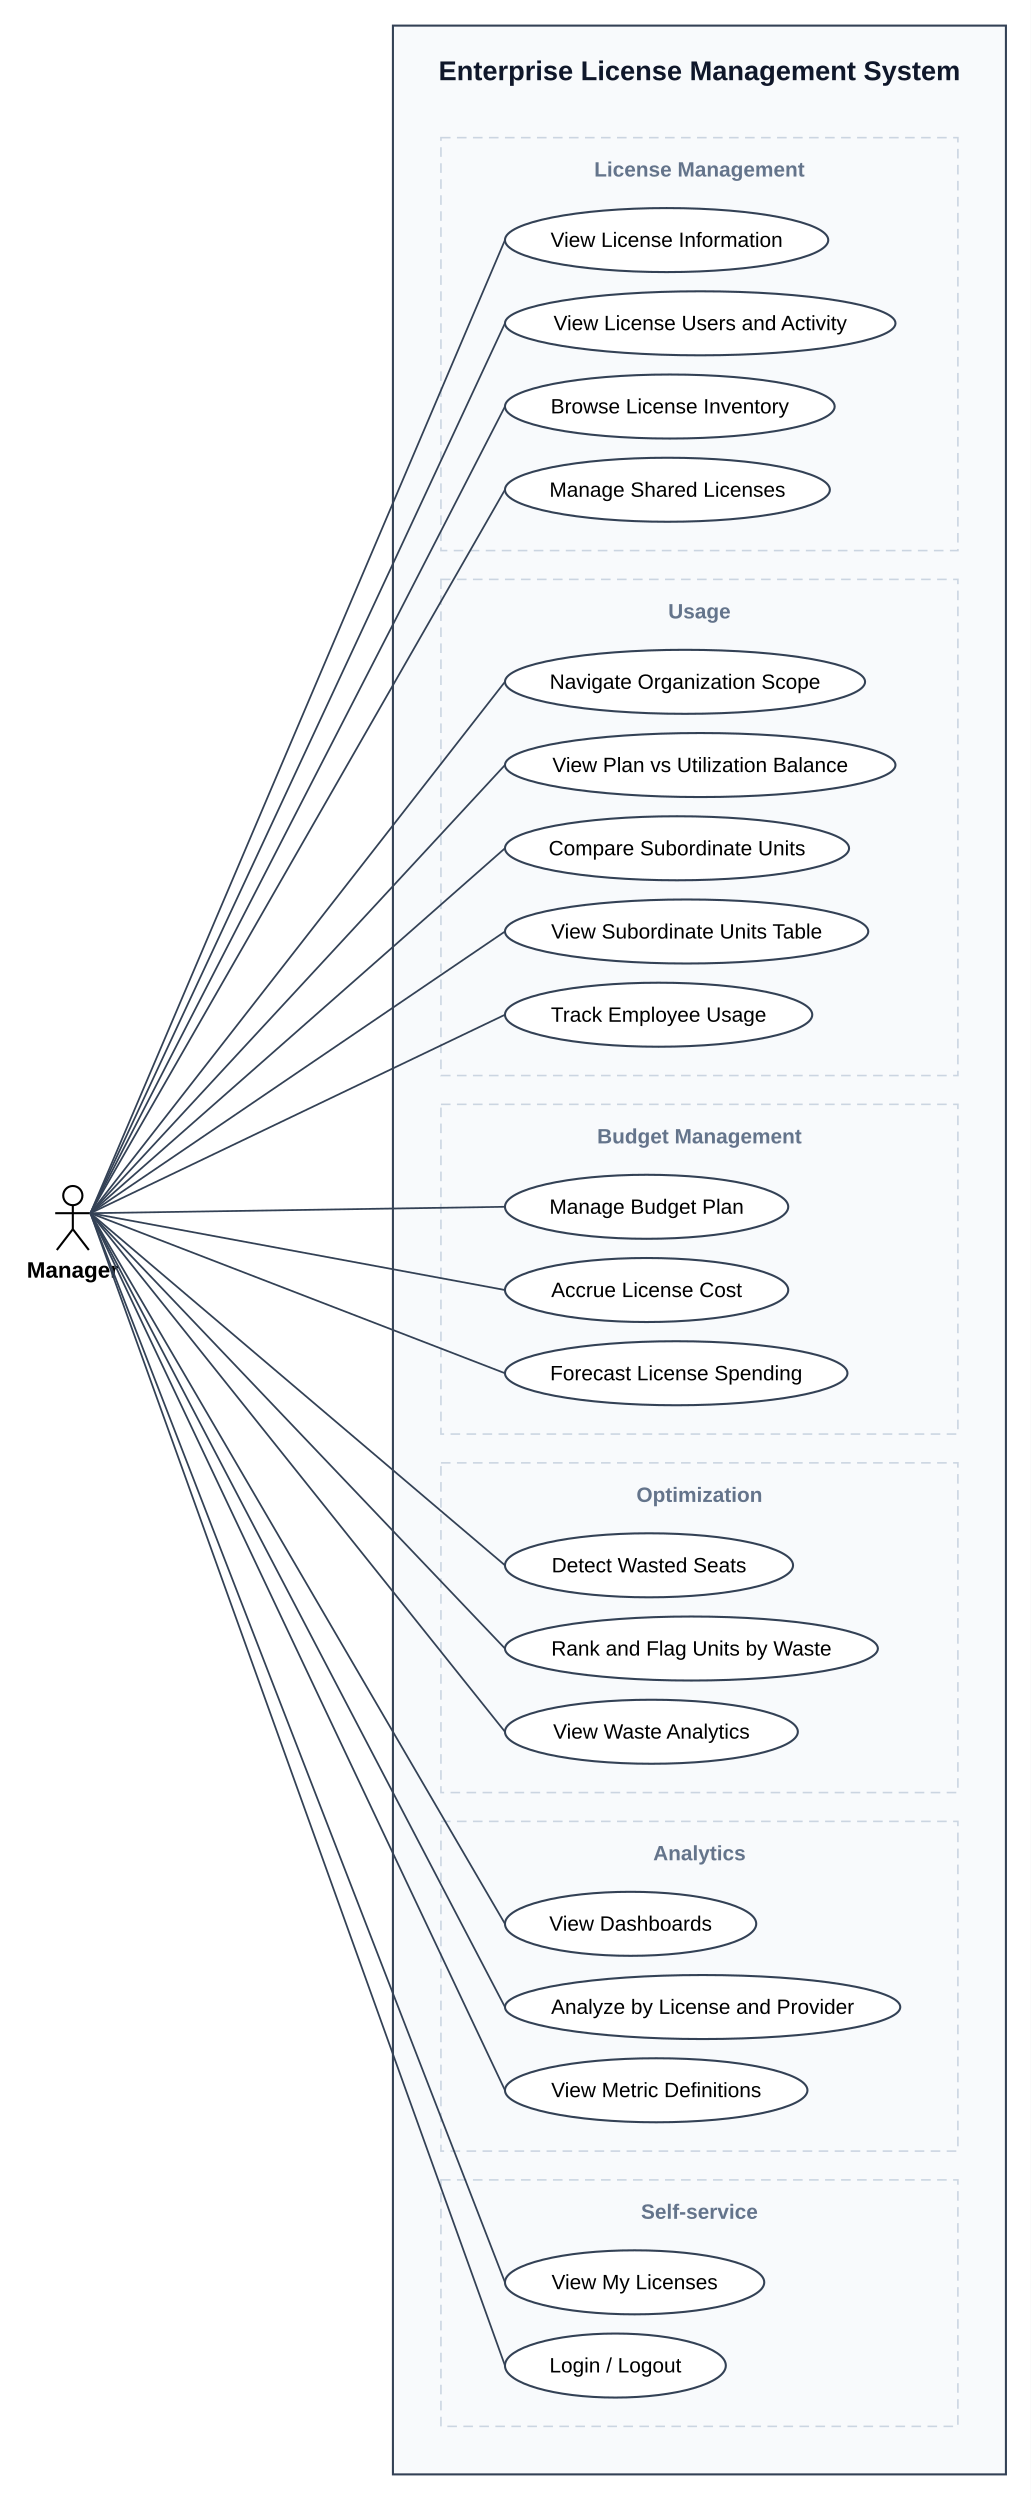
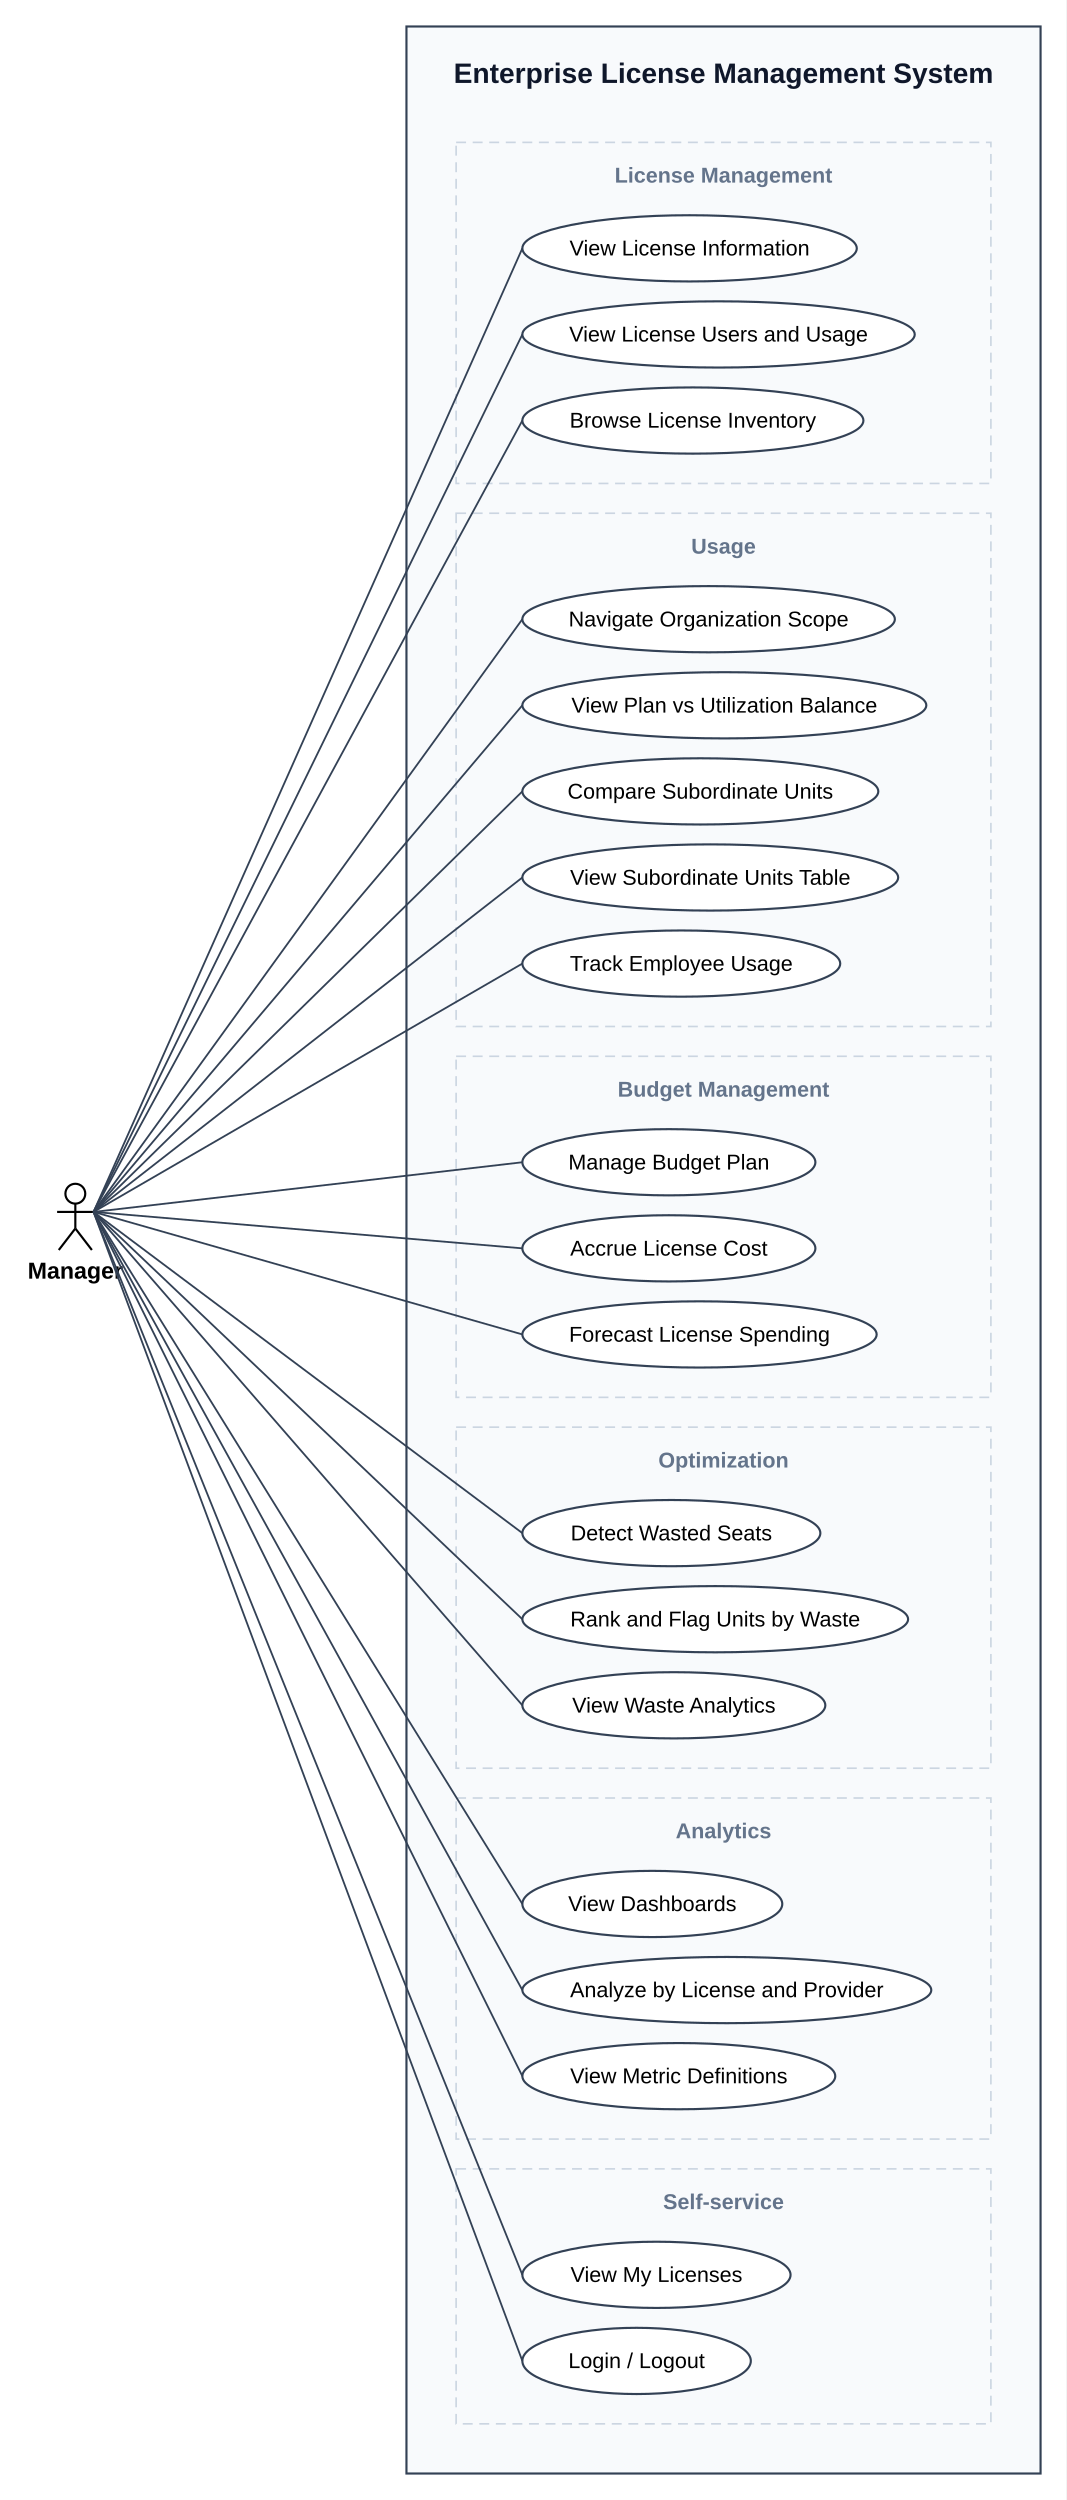
- <svg xmlns="http://www.w3.org/2000/svg" width="644" height="1562" viewBox="0 0 644 1562" font-family="Liberation Sans, Arial, Helvetica, sans-serif">
+ <svg xmlns="http://www.w3.org/2000/svg" width="644" height="1510" viewBox="0 0 644 1510" font-family="Liberation Sans, Arial, Helvetica, sans-serif">
  <rect width="100%" height="100%" fill="#ffffff" />
  <g transform="translate(-14.5,16.0)">
-     <rect x="260.0" y="0.0" width="383.0" height="1530.0" rx="0" fill="#F8FAFC" stroke="#334155" stroke-width="1.3" />
+     <rect x="260.0" y="0.0" width="383.0" height="1478.0" rx="0" fill="#F8FAFC" stroke="#334155" stroke-width="1.3" />
    <text x="451.5" y="34.1" font-size="17" fill="#0f172a" text-anchor="middle" font-weight="bold" xml:space="preserve">Enterprise License Management System</text>
-     <rect x="290.0" y="70.0" width="323.0" height="258.0" rx="0" fill="#F8FAFC" stroke="#CBD5E1" stroke-width="1" stroke-dasharray="6 4" />
+     <rect x="290.0" y="70.0" width="323.0" height="206.0" rx="0" fill="#F8FAFC" stroke="#CBD5E1" stroke-width="1" stroke-dasharray="6 4" />
    <text x="451.5" y="94.3" font-size="13" fill="#64748B" text-anchor="middle" font-weight="bold" xml:space="preserve">License Management</text>
    <ellipse cx="431.0" cy="134.0" rx="101.0" ry="20.0" fill="#ffffff" stroke="#334155" stroke-width="1.3" />
    <text x="431.0" y="138.3" font-size="13" fill="#000000" text-anchor="middle" xml:space="preserve">View License Information</text>
-     <ellipse cx="452.0" cy="186.0" rx="122.0" ry="20.0" fill="#ffffff" stroke="#334155" stroke-width="1.3" />
-     <text x="452.0" y="190.3" font-size="13" fill="#000000" text-anchor="middle" xml:space="preserve">View License Users and Activity</text>
+     <ellipse cx="448.5" cy="186.0" rx="118.5" ry="20.0" fill="#ffffff" stroke="#334155" stroke-width="1.3" />
+     <text x="448.5" y="190.3" font-size="13" fill="#000000" text-anchor="middle" xml:space="preserve">View License Users and Usage</text>
    <ellipse cx="433.0" cy="238.0" rx="103.0" ry="20.0" fill="#ffffff" stroke="#334155" stroke-width="1.3" />
    <text x="433.0" y="242.3" font-size="13" fill="#000000" text-anchor="middle" xml:space="preserve">Browse License Inventory</text>
-     <ellipse cx="431.5" cy="290.0" rx="101.5" ry="20.0" fill="#ffffff" stroke="#334155" stroke-width="1.3" />
-     <text x="431.5" y="294.4" font-size="13" fill="#000000" text-anchor="middle" xml:space="preserve">Manage Shared Licenses</text>
-     <rect x="290.0" y="346.0" width="323.0" height="310.0" rx="0" fill="#F8FAFC" stroke="#CBD5E1" stroke-width="1" stroke-dasharray="6 4" />
-     <text x="451.5" y="370.4" font-size="13" fill="#64748B" text-anchor="middle" font-weight="bold" xml:space="preserve">Usage</text>
-     <ellipse cx="442.5" cy="410.0" rx="112.5" ry="20.0" fill="#ffffff" stroke="#334155" stroke-width="1.3" />
-     <text x="442.5" y="414.4" font-size="13" fill="#000000" text-anchor="middle" xml:space="preserve">Navigate Organization Scope</text>
-     <ellipse cx="452.0" cy="462.0" rx="122.0" ry="20.0" fill="#ffffff" stroke="#334155" stroke-width="1.3" />
-     <text x="452.0" y="466.4" font-size="13" fill="#000000" text-anchor="middle" xml:space="preserve">View Plan vs Utilization Balance</text>
-     <ellipse cx="437.5" cy="514.0" rx="107.5" ry="20.0" fill="#ffffff" stroke="#334155" stroke-width="1.3" />
-     <text x="437.5" y="518.4" font-size="13" fill="#000000" text-anchor="middle" xml:space="preserve">Compare Subordinate Units</text>
-     <ellipse cx="443.5" cy="566.0" rx="113.5" ry="20.0" fill="#ffffff" stroke="#334155" stroke-width="1.3" />
-     <text x="443.5" y="570.4" font-size="13" fill="#000000" text-anchor="middle" xml:space="preserve">View Subordinate Units Table</text>
-     <ellipse cx="426.0" cy="618.0" rx="96.0" ry="20.0" fill="#ffffff" stroke="#334155" stroke-width="1.3" />
-     <text x="426.0" y="622.4" font-size="13" fill="#000000" text-anchor="middle" xml:space="preserve">Track Employee Usage</text>
-     <rect x="290.0" y="674.0" width="323.0" height="206.0" rx="0" fill="#F8FAFC" stroke="#CBD5E1" stroke-width="1" stroke-dasharray="6 4" />
-     <text x="451.5" y="698.4" font-size="13" fill="#64748B" text-anchor="middle" font-weight="bold" xml:space="preserve">Budget Management</text>
+     <rect x="290.0" y="294.0" width="323.0" height="310.0" rx="0" fill="#F8FAFC" stroke="#CBD5E1" stroke-width="1" stroke-dasharray="6 4" />
+     <text x="451.5" y="318.4" font-size="13" fill="#64748B" text-anchor="middle" font-weight="bold" xml:space="preserve">Usage</text>
+     <ellipse cx="442.5" cy="358.0" rx="112.5" ry="20.0" fill="#ffffff" stroke="#334155" stroke-width="1.3" />
+     <text x="442.5" y="362.4" font-size="13" fill="#000000" text-anchor="middle" xml:space="preserve">Navigate Organization Scope</text>
+     <ellipse cx="452.0" cy="410.0" rx="122.0" ry="20.0" fill="#ffffff" stroke="#334155" stroke-width="1.3" />
+     <text x="452.0" y="414.4" font-size="13" fill="#000000" text-anchor="middle" xml:space="preserve">View Plan vs Utilization Balance</text>
+     <ellipse cx="437.5" cy="462.0" rx="107.5" ry="20.0" fill="#ffffff" stroke="#334155" stroke-width="1.3" />
+     <text x="437.5" y="466.4" font-size="13" fill="#000000" text-anchor="middle" xml:space="preserve">Compare Subordinate Units</text>
+     <ellipse cx="443.5" cy="514.0" rx="113.5" ry="20.0" fill="#ffffff" stroke="#334155" stroke-width="1.3" />
+     <text x="443.5" y="518.4" font-size="13" fill="#000000" text-anchor="middle" xml:space="preserve">View Subordinate Units Table</text>
+     <ellipse cx="426.0" cy="566.0" rx="96.0" ry="20.0" fill="#ffffff" stroke="#334155" stroke-width="1.3" />
+     <text x="426.0" y="570.4" font-size="13" fill="#000000" text-anchor="middle" xml:space="preserve">Track Employee Usage</text>
+     <rect x="290.0" y="622.0" width="323.0" height="206.0" rx="0" fill="#F8FAFC" stroke="#CBD5E1" stroke-width="1" stroke-dasharray="6 4" />
+     <text x="451.5" y="646.4" font-size="13" fill="#64748B" text-anchor="middle" font-weight="bold" xml:space="preserve">Budget Management</text>
+     <ellipse cx="418.5" cy="686.0" rx="88.5" ry="20.0" fill="#ffffff" stroke="#334155" stroke-width="1.3" />
+     <text x="418.5" y="690.4" font-size="13" fill="#000000" text-anchor="middle" xml:space="preserve">Manage Budget Plan</text>
    <ellipse cx="418.5" cy="738.0" rx="88.5" ry="20.0" fill="#ffffff" stroke="#334155" stroke-width="1.3" />
-     <text x="418.5" y="742.4" font-size="13" fill="#000000" text-anchor="middle" xml:space="preserve">Manage Budget Plan</text>
-     <ellipse cx="418.5" cy="790.0" rx="88.5" ry="20.0" fill="#ffffff" stroke="#334155" stroke-width="1.3" />
-     <text x="418.5" y="794.4" font-size="13" fill="#000000" text-anchor="middle" xml:space="preserve">Accrue License Cost</text>
-     <ellipse cx="437.0" cy="842.0" rx="107.0" ry="20.0" fill="#ffffff" stroke="#334155" stroke-width="1.3" />
-     <text x="437.0" y="846.4" font-size="13" fill="#000000" text-anchor="middle" xml:space="preserve">Forecast License Spending</text>
-     <rect x="290.0" y="898.0" width="323.0" height="206.0" rx="0" fill="#F8FAFC" stroke="#CBD5E1" stroke-width="1" stroke-dasharray="6 4" />
-     <text x="451.5" y="922.4" font-size="13" fill="#64748B" text-anchor="middle" font-weight="bold" xml:space="preserve">Optimization</text>
-     <ellipse cx="420.0" cy="962.0" rx="90.0" ry="20.0" fill="#ffffff" stroke="#334155" stroke-width="1.3" />
-     <text x="420.0" y="966.4" font-size="13" fill="#000000" text-anchor="middle" xml:space="preserve">Detect Wasted Seats</text>
-     <ellipse cx="446.5" cy="1014.0" rx="116.5" ry="20.0" fill="#ffffff" stroke="#334155" stroke-width="1.3" />
-     <text x="446.5" y="1018.4" font-size="13" fill="#000000" text-anchor="middle" xml:space="preserve">Rank and Flag Units by Waste</text>
-     <ellipse cx="421.5" cy="1066.0" rx="91.5" ry="20.0" fill="#ffffff" stroke="#334155" stroke-width="1.3" />
-     <text x="421.5" y="1070.3" font-size="13" fill="#000000" text-anchor="middle" xml:space="preserve">View Waste Analytics</text>
-     <rect x="290.0" y="1122.0" width="323.0" height="206.0" rx="0" fill="#F8FAFC" stroke="#CBD5E1" stroke-width="1" stroke-dasharray="6 4" />
-     <text x="451.5" y="1146.3" font-size="13" fill="#64748B" text-anchor="middle" font-weight="bold" xml:space="preserve">Analytics</text>
-     <ellipse cx="408.5" cy="1186.0" rx="78.5" ry="20.0" fill="#ffffff" stroke="#334155" stroke-width="1.3" />
-     <text x="408.5" y="1190.3" font-size="13" fill="#000000" text-anchor="middle" xml:space="preserve">View Dashboards</text>
-     <ellipse cx="453.5" cy="1238.0" rx="123.5" ry="20.0" fill="#ffffff" stroke="#334155" stroke-width="1.3" />
-     <text x="453.5" y="1242.3" font-size="13" fill="#000000" text-anchor="middle" xml:space="preserve">Analyze by License and Provider</text>
-     <ellipse cx="424.5" cy="1290.0" rx="94.5" ry="20.0" fill="#ffffff" stroke="#334155" stroke-width="1.3" />
-     <text x="424.5" y="1294.3" font-size="13" fill="#000000" text-anchor="middle" xml:space="preserve">View Metric Definitions</text>
-     <rect x="290.0" y="1346.0" width="323.0" height="154.0" rx="0" fill="#F8FAFC" stroke="#CBD5E1" stroke-width="1" stroke-dasharray="6 4" />
-     <text x="451.5" y="1370.3" font-size="13" fill="#64748B" text-anchor="middle" font-weight="bold" xml:space="preserve">Self-service</text>
-     <ellipse cx="411.0" cy="1410.0" rx="81.0" ry="20.0" fill="#ffffff" stroke="#334155" stroke-width="1.3" />
-     <text x="411.0" y="1414.3" font-size="13" fill="#000000" text-anchor="middle" xml:space="preserve">View My Licenses</text>
-     <ellipse cx="399.0" cy="1462.0" rx="69.0" ry="20.0" fill="#ffffff" stroke="#334155" stroke-width="1.3" />
-     <text x="399.0" y="1466.3" font-size="13" fill="#000000" text-anchor="middle" xml:space="preserve">Login / Logout</text>
-     <circle cx="60" cy="731.0" r="6" fill="#fff" stroke="#000" stroke-width="1.3" />
-     <line x1="60" y1="737.0" x2="60" y2="752.0" stroke="#000" stroke-width="1.3" fill="none" />
-     <line x1="49" y1="742.0" x2="71" y2="742.0" stroke="#000" stroke-width="1.3" fill="none" />
-     <line x1="60" y1="752.0" x2="50" y2="765.0" stroke="#000" stroke-width="1.3" fill="none" />
-     <line x1="60" y1="752.0" x2="70" y2="765.0" stroke="#000" stroke-width="1.3" fill="none" />
-     <text x="60.0" y="782.3" font-size="14" fill="#000000" text-anchor="middle" font-weight="bold" xml:space="preserve">Manager</text>
-     <path d="M71.0,742.0 L330.0,134.0" fill="none" stroke="#334155" stroke-width="1.1" />
-     <path d="M71.0,742.0 L330.0,186.0" fill="none" stroke="#334155" stroke-width="1.1" />
-     <path d="M71.0,742.0 L330.0,238.0" fill="none" stroke="#334155" stroke-width="1.1" />
-     <path d="M71.0,742.0 L330.0,290.0" fill="none" stroke="#334155" stroke-width="1.1" />
-     <path d="M71.0,742.0 L330.0,410.0" fill="none" stroke="#334155" stroke-width="1.1" />
-     <path d="M71.0,742.0 L330.0,462.0" fill="none" stroke="#334155" stroke-width="1.1" />
-     <path d="M71.0,742.0 L330.0,514.0" fill="none" stroke="#334155" stroke-width="1.1" />
-     <path d="M71.0,742.0 L330.0,566.0" fill="none" stroke="#334155" stroke-width="1.1" />
-     <path d="M71.0,742.0 L330.0,618.0" fill="none" stroke="#334155" stroke-width="1.1" />
-     <path d="M71.0,742.0 L330.0,738.0" fill="none" stroke="#334155" stroke-width="1.1" />
-     <path d="M71.0,742.0 L330.0,790.0" fill="none" stroke="#334155" stroke-width="1.1" />
-     <path d="M71.0,742.0 L330.0,842.0" fill="none" stroke="#334155" stroke-width="1.1" />
-     <path d="M71.0,742.0 L330.0,962.0" fill="none" stroke="#334155" stroke-width="1.1" />
-     <path d="M71.0,742.0 L330.0,1014.0" fill="none" stroke="#334155" stroke-width="1.1" />
-     <path d="M71.0,742.0 L330.0,1066.0" fill="none" stroke="#334155" stroke-width="1.1" />
-     <path d="M71.0,742.0 L330.0,1186.0" fill="none" stroke="#334155" stroke-width="1.1" />
-     <path d="M71.0,742.0 L330.0,1238.0" fill="none" stroke="#334155" stroke-width="1.1" />
-     <path d="M71.0,742.0 L330.0,1290.0" fill="none" stroke="#334155" stroke-width="1.1" />
-     <path d="M71.0,742.0 L330.0,1410.0" fill="none" stroke="#334155" stroke-width="1.1" />
-     <path d="M71.0,742.0 L330.0,1462.0" fill="none" stroke="#334155" stroke-width="1.1" />
+     <text x="418.5" y="742.4" font-size="13" fill="#000000" text-anchor="middle" xml:space="preserve">Accrue License Cost</text>
+     <ellipse cx="437.0" cy="790.0" rx="107.0" ry="20.0" fill="#ffffff" stroke="#334155" stroke-width="1.3" />
+     <text x="437.0" y="794.4" font-size="13" fill="#000000" text-anchor="middle" xml:space="preserve">Forecast License Spending</text>
+     <rect x="290.0" y="846.0" width="323.0" height="206.0" rx="0" fill="#F8FAFC" stroke="#CBD5E1" stroke-width="1" stroke-dasharray="6 4" />
+     <text x="451.5" y="870.4" font-size="13" fill="#64748B" text-anchor="middle" font-weight="bold" xml:space="preserve">Optimization</text>
+     <ellipse cx="420.0" cy="910.0" rx="90.0" ry="20.0" fill="#ffffff" stroke="#334155" stroke-width="1.3" />
+     <text x="420.0" y="914.4" font-size="13" fill="#000000" text-anchor="middle" xml:space="preserve">Detect Wasted Seats</text>
+     <ellipse cx="446.5" cy="962.0" rx="116.5" ry="20.0" fill="#ffffff" stroke="#334155" stroke-width="1.3" />
+     <text x="446.5" y="966.4" font-size="13" fill="#000000" text-anchor="middle" xml:space="preserve">Rank and Flag Units by Waste</text>
+     <ellipse cx="421.5" cy="1014.0" rx="91.5" ry="20.0" fill="#ffffff" stroke="#334155" stroke-width="1.3" />
+     <text x="421.5" y="1018.4" font-size="13" fill="#000000" text-anchor="middle" xml:space="preserve">View Waste Analytics</text>
+     <rect x="290.0" y="1070.0" width="323.0" height="206.0" rx="0" fill="#F8FAFC" stroke="#CBD5E1" stroke-width="1" stroke-dasharray="6 4" />
+     <text x="451.5" y="1094.3" font-size="13" fill="#64748B" text-anchor="middle" font-weight="bold" xml:space="preserve">Analytics</text>
+     <ellipse cx="408.5" cy="1134.0" rx="78.5" ry="20.0" fill="#ffffff" stroke="#334155" stroke-width="1.3" />
+     <text x="408.5" y="1138.3" font-size="13" fill="#000000" text-anchor="middle" xml:space="preserve">View Dashboards</text>
+     <ellipse cx="453.5" cy="1186.0" rx="123.5" ry="20.0" fill="#ffffff" stroke="#334155" stroke-width="1.3" />
+     <text x="453.5" y="1190.3" font-size="13" fill="#000000" text-anchor="middle" xml:space="preserve">Analyze by License and Provider</text>
+     <ellipse cx="424.5" cy="1238.0" rx="94.5" ry="20.0" fill="#ffffff" stroke="#334155" stroke-width="1.3" />
+     <text x="424.5" y="1242.3" font-size="13" fill="#000000" text-anchor="middle" xml:space="preserve">View Metric Definitions</text>
+     <rect x="290.0" y="1294.0" width="323.0" height="154.0" rx="0" fill="#F8FAFC" stroke="#CBD5E1" stroke-width="1" stroke-dasharray="6 4" />
+     <text x="451.5" y="1318.3" font-size="13" fill="#64748B" text-anchor="middle" font-weight="bold" xml:space="preserve">Self-service</text>
+     <ellipse cx="411.0" cy="1358.0" rx="81.0" ry="20.0" fill="#ffffff" stroke="#334155" stroke-width="1.3" />
+     <text x="411.0" y="1362.3" font-size="13" fill="#000000" text-anchor="middle" xml:space="preserve">View My Licenses</text>
+     <ellipse cx="399.0" cy="1410.0" rx="69.0" ry="20.0" fill="#ffffff" stroke="#334155" stroke-width="1.3" />
+     <text x="399.0" y="1414.3" font-size="13" fill="#000000" text-anchor="middle" xml:space="preserve">Login / Logout</text>
+     <circle cx="60" cy="705.0" r="6" fill="#fff" stroke="#000" stroke-width="1.3" />
+     <line x1="60" y1="711.0" x2="60" y2="726.0" stroke="#000" stroke-width="1.3" fill="none" />
+     <line x1="49" y1="716.0" x2="71" y2="716.0" stroke="#000" stroke-width="1.3" fill="none" />
+     <line x1="60" y1="726.0" x2="50" y2="739.0" stroke="#000" stroke-width="1.3" fill="none" />
+     <line x1="60" y1="726.0" x2="70" y2="739.0" stroke="#000" stroke-width="1.3" fill="none" />
+     <text x="60.0" y="756.3" font-size="14" fill="#000000" text-anchor="middle" font-weight="bold" xml:space="preserve">Manager</text>
+     <path d="M71.0,716.0 L330.0,134.0" fill="none" stroke="#334155" stroke-width="1.1" />
+     <path d="M71.0,716.0 L330.0,186.0" fill="none" stroke="#334155" stroke-width="1.1" />
+     <path d="M71.0,716.0 L330.0,238.0" fill="none" stroke="#334155" stroke-width="1.1" />
+     <path d="M71.0,716.0 L330.0,358.0" fill="none" stroke="#334155" stroke-width="1.1" />
+     <path d="M71.0,716.0 L330.0,410.0" fill="none" stroke="#334155" stroke-width="1.1" />
+     <path d="M71.0,716.0 L330.0,462.0" fill="none" stroke="#334155" stroke-width="1.1" />
+     <path d="M71.0,716.0 L330.0,514.0" fill="none" stroke="#334155" stroke-width="1.1" />
+     <path d="M71.0,716.0 L330.0,566.0" fill="none" stroke="#334155" stroke-width="1.1" />
+     <path d="M71.0,716.0 L330.0,686.0" fill="none" stroke="#334155" stroke-width="1.1" />
+     <path d="M71.0,716.0 L330.0,738.0" fill="none" stroke="#334155" stroke-width="1.1" />
+     <path d="M71.0,716.0 L330.0,790.0" fill="none" stroke="#334155" stroke-width="1.1" />
+     <path d="M71.0,716.0 L330.0,910.0" fill="none" stroke="#334155" stroke-width="1.1" />
+     <path d="M71.0,716.0 L330.0,962.0" fill="none" stroke="#334155" stroke-width="1.1" />
+     <path d="M71.0,716.0 L330.0,1014.0" fill="none" stroke="#334155" stroke-width="1.1" />
+     <path d="M71.0,716.0 L330.0,1134.0" fill="none" stroke="#334155" stroke-width="1.1" />
+     <path d="M71.0,716.0 L330.0,1186.0" fill="none" stroke="#334155" stroke-width="1.1" />
+     <path d="M71.0,716.0 L330.0,1238.0" fill="none" stroke="#334155" stroke-width="1.1" />
+     <path d="M71.0,716.0 L330.0,1358.0" fill="none" stroke="#334155" stroke-width="1.1" />
+     <path d="M71.0,716.0 L330.0,1410.0" fill="none" stroke="#334155" stroke-width="1.1" />
  </g>
</svg>
